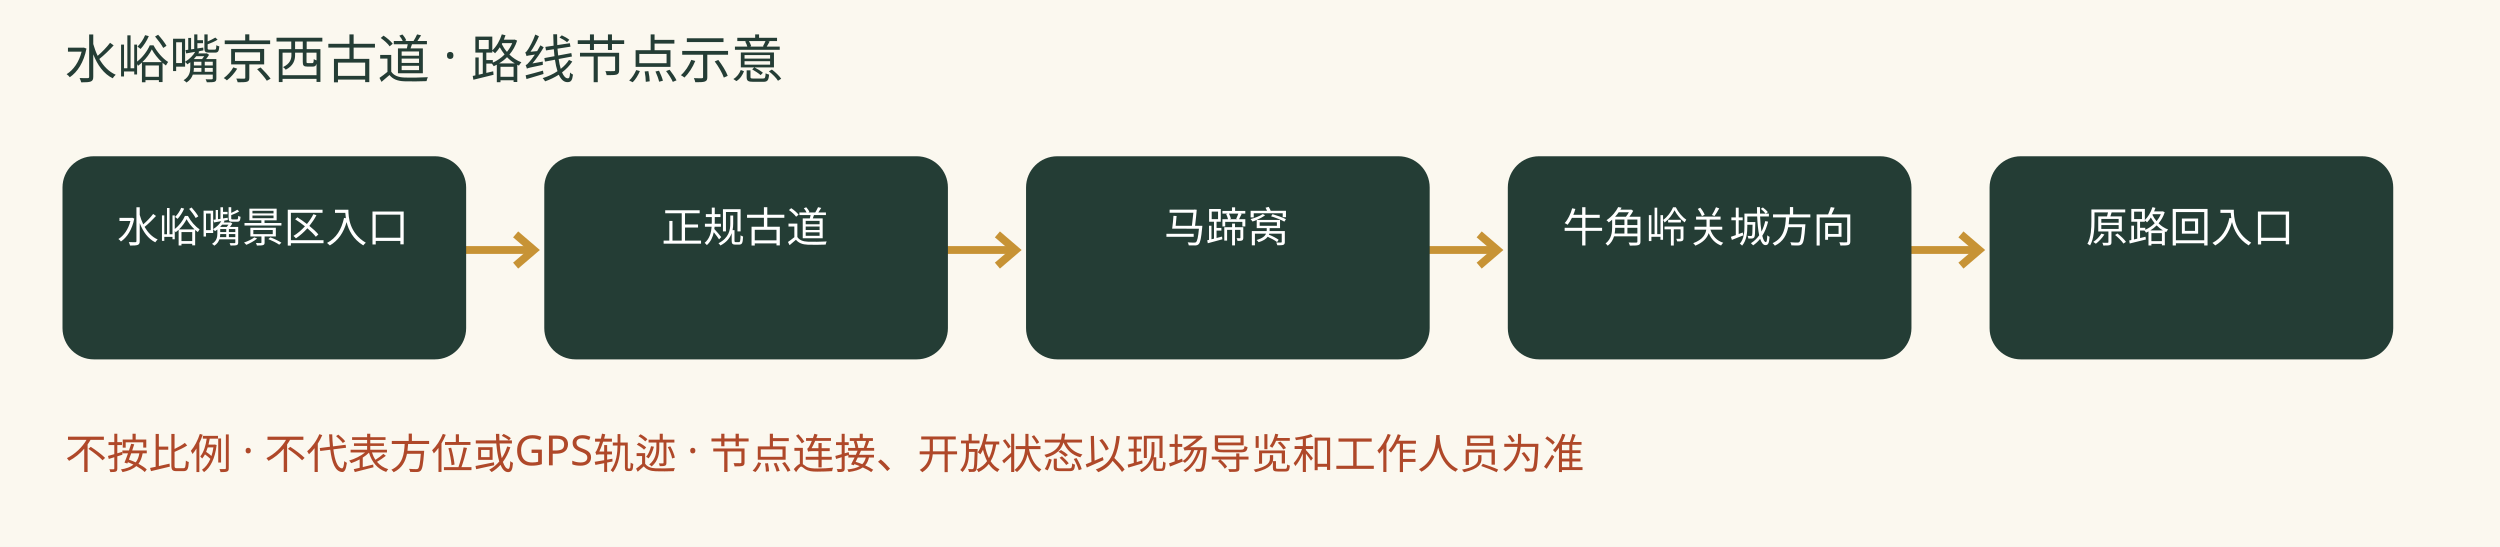
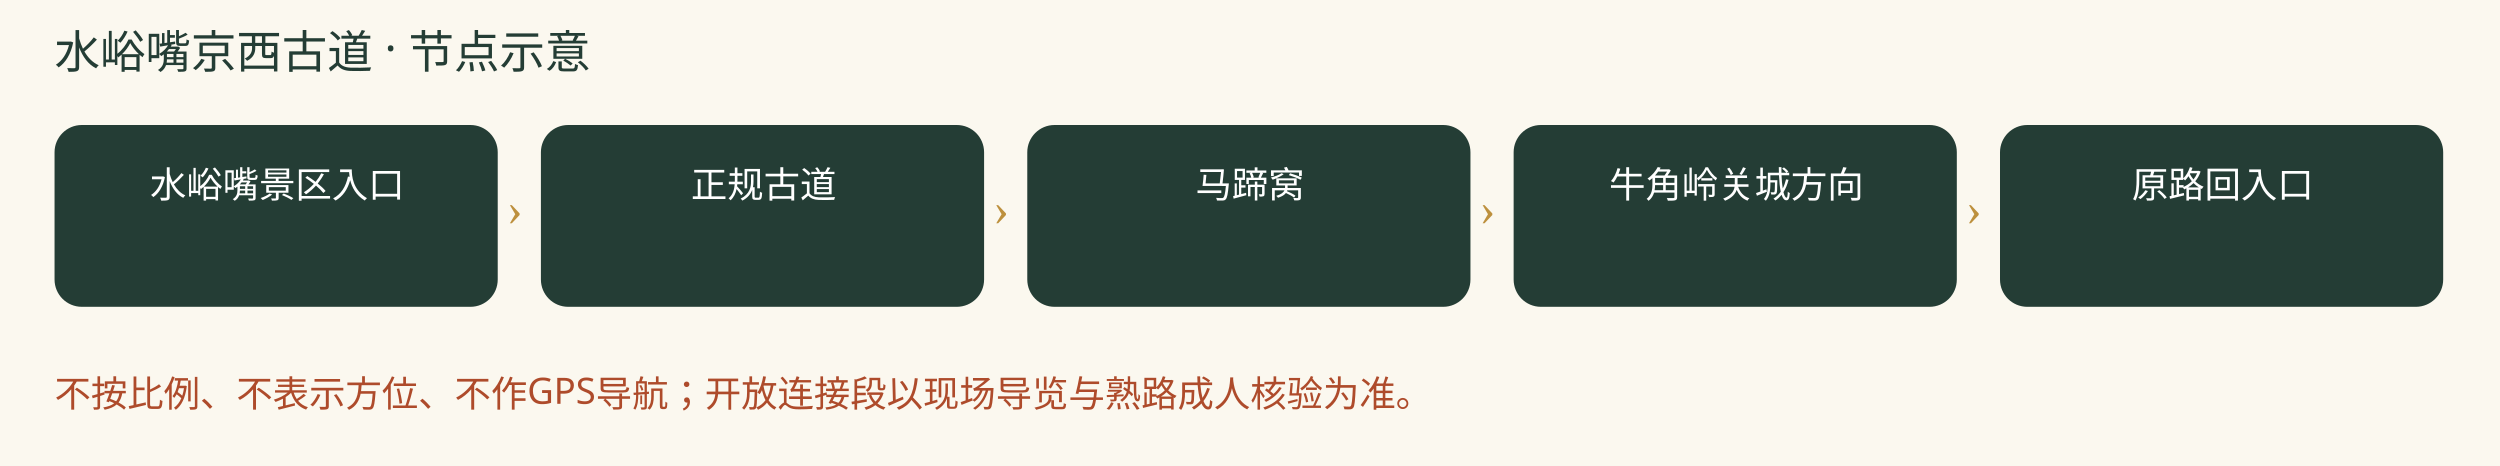
- <svg xmlns="http://www.w3.org/2000/svg" width="960" height="210" viewBox="0 0 960 210">
-   <rect width="960" height="210" fill="#FBF8EF" />
-   <text x="25" y="30" font-size="20" fill="#243D35" font-family="sans-serif">水峪嘴京西古道 · 路线节点示意</text>
-   <path d="M176 96 H205" stroke="#C79335" stroke-width="3" />
-   <path d="M198 90 L205 96 L198 102" fill="none" stroke="#C79335" stroke-width="3" />
-   <rect x="24" y="60" width="155" height="78" rx="12" fill="#243D35" />
-   <text x="101" y="93" text-anchor="middle" font-size="16" fill="white" font-family="sans-serif">水峪嘴景区入口</text>
-   <path d="M361 96 H390" stroke="#C79335" stroke-width="3" />
-   <path d="M383 90 L390 96 L383 102" fill="none" stroke="#C79335" stroke-width="3" />
-   <rect x="209" y="60" width="155" height="78" rx="12" fill="#243D35" />
-   <text x="286" y="93" text-anchor="middle" font-size="16" fill="white" font-family="sans-serif">正规古道</text>
-   <path d="M546 96 H575" stroke="#C79335" stroke-width="3" />
-   <path d="M568 90 L575 96 L568 102" fill="none" stroke="#C79335" stroke-width="3" />
-   <rect x="394" y="60" width="155" height="78" rx="12" fill="#243D35" />
-   <text x="471" y="93" text-anchor="middle" font-size="16" fill="white" font-family="sans-serif">马蹄窝</text>
-   <path d="M731 96 H760" stroke="#C79335" stroke-width="3" />
-   <path d="M753 90 L760 96 L753 102" fill="none" stroke="#C79335" stroke-width="3" />
-   <rect x="579" y="60" width="155" height="78" rx="12" fill="#243D35" />
-   <text x="656" y="93" text-anchor="middle" font-size="16" fill="white" font-family="sans-serif">牛角岭关城方向</text>
-   <rect x="764" y="60" width="155" height="78" rx="12" fill="#243D35" />
-   <text x="841" y="93" text-anchor="middle" font-size="16" fill="white" font-family="sans-serif">原路回入口</text>
-   <text x="25" y="180" font-size="16" fill="#AF4829" font-family="sans-serif">不按比例 · 不代表方位或GPS轨迹 · 节点连接、开放状态以现场导览和工作人员为准</text>
+ <svg xmlns="http://www.w3.org/2000/svg" width="1100" height="205">
+   <rect width="1100" height="205" fill="#FBF8EF" />
+   <text x="24" y="30" font-family="sans-serif" font-size="20" fill="#243D35">水峪嘴京西古道 · 节点示意</text>
+   <rect x="24" y="55" width="195" height="80" rx="12" fill="#243D35" />
+   <text x="122" y="87" text-anchor="middle" font-family="sans-serif" font-size="16" fill="white">水峪嘴景区入口</text>
+   <text x="223" y="99" font-size="21" fill="#BD903D">›</text>
+   <rect x="238" y="55" width="195" height="80" rx="12" fill="#243D35" />
+   <text x="336" y="87" text-anchor="middle" font-family="sans-serif" font-size="16" fill="white">正规古道</text>
+   <text x="437" y="99" font-size="21" fill="#BD903D">›</text>
+   <rect x="452" y="55" width="195" height="80" rx="12" fill="#243D35" />
+   <text x="550" y="87" text-anchor="middle" font-family="sans-serif" font-size="16" fill="white">马蹄窝</text>
+   <text x="651" y="99" font-size="21" fill="#BD903D">›</text>
+   <rect x="666" y="55" width="195" height="80" rx="12" fill="#243D35" />
+   <text x="764" y="87" text-anchor="middle" font-family="sans-serif" font-size="16" fill="white">牛角岭关城方向</text>
+   <text x="865" y="99" font-size="21" fill="#BD903D">›</text>
+   <rect x="880" y="55" width="195" height="80" rx="12" fill="#243D35" />
+   <text x="978" y="87" text-anchor="middle" font-family="sans-serif" font-size="16" fill="white">原路回入口</text>
+   <text x="24" y="179" font-size="16" font-family="sans-serif" fill="#AE4B2B">不按比例、不表示方位、不作GPS导航；开放连接段以现场导览与熟路成人核验为准。</text>
</svg>
